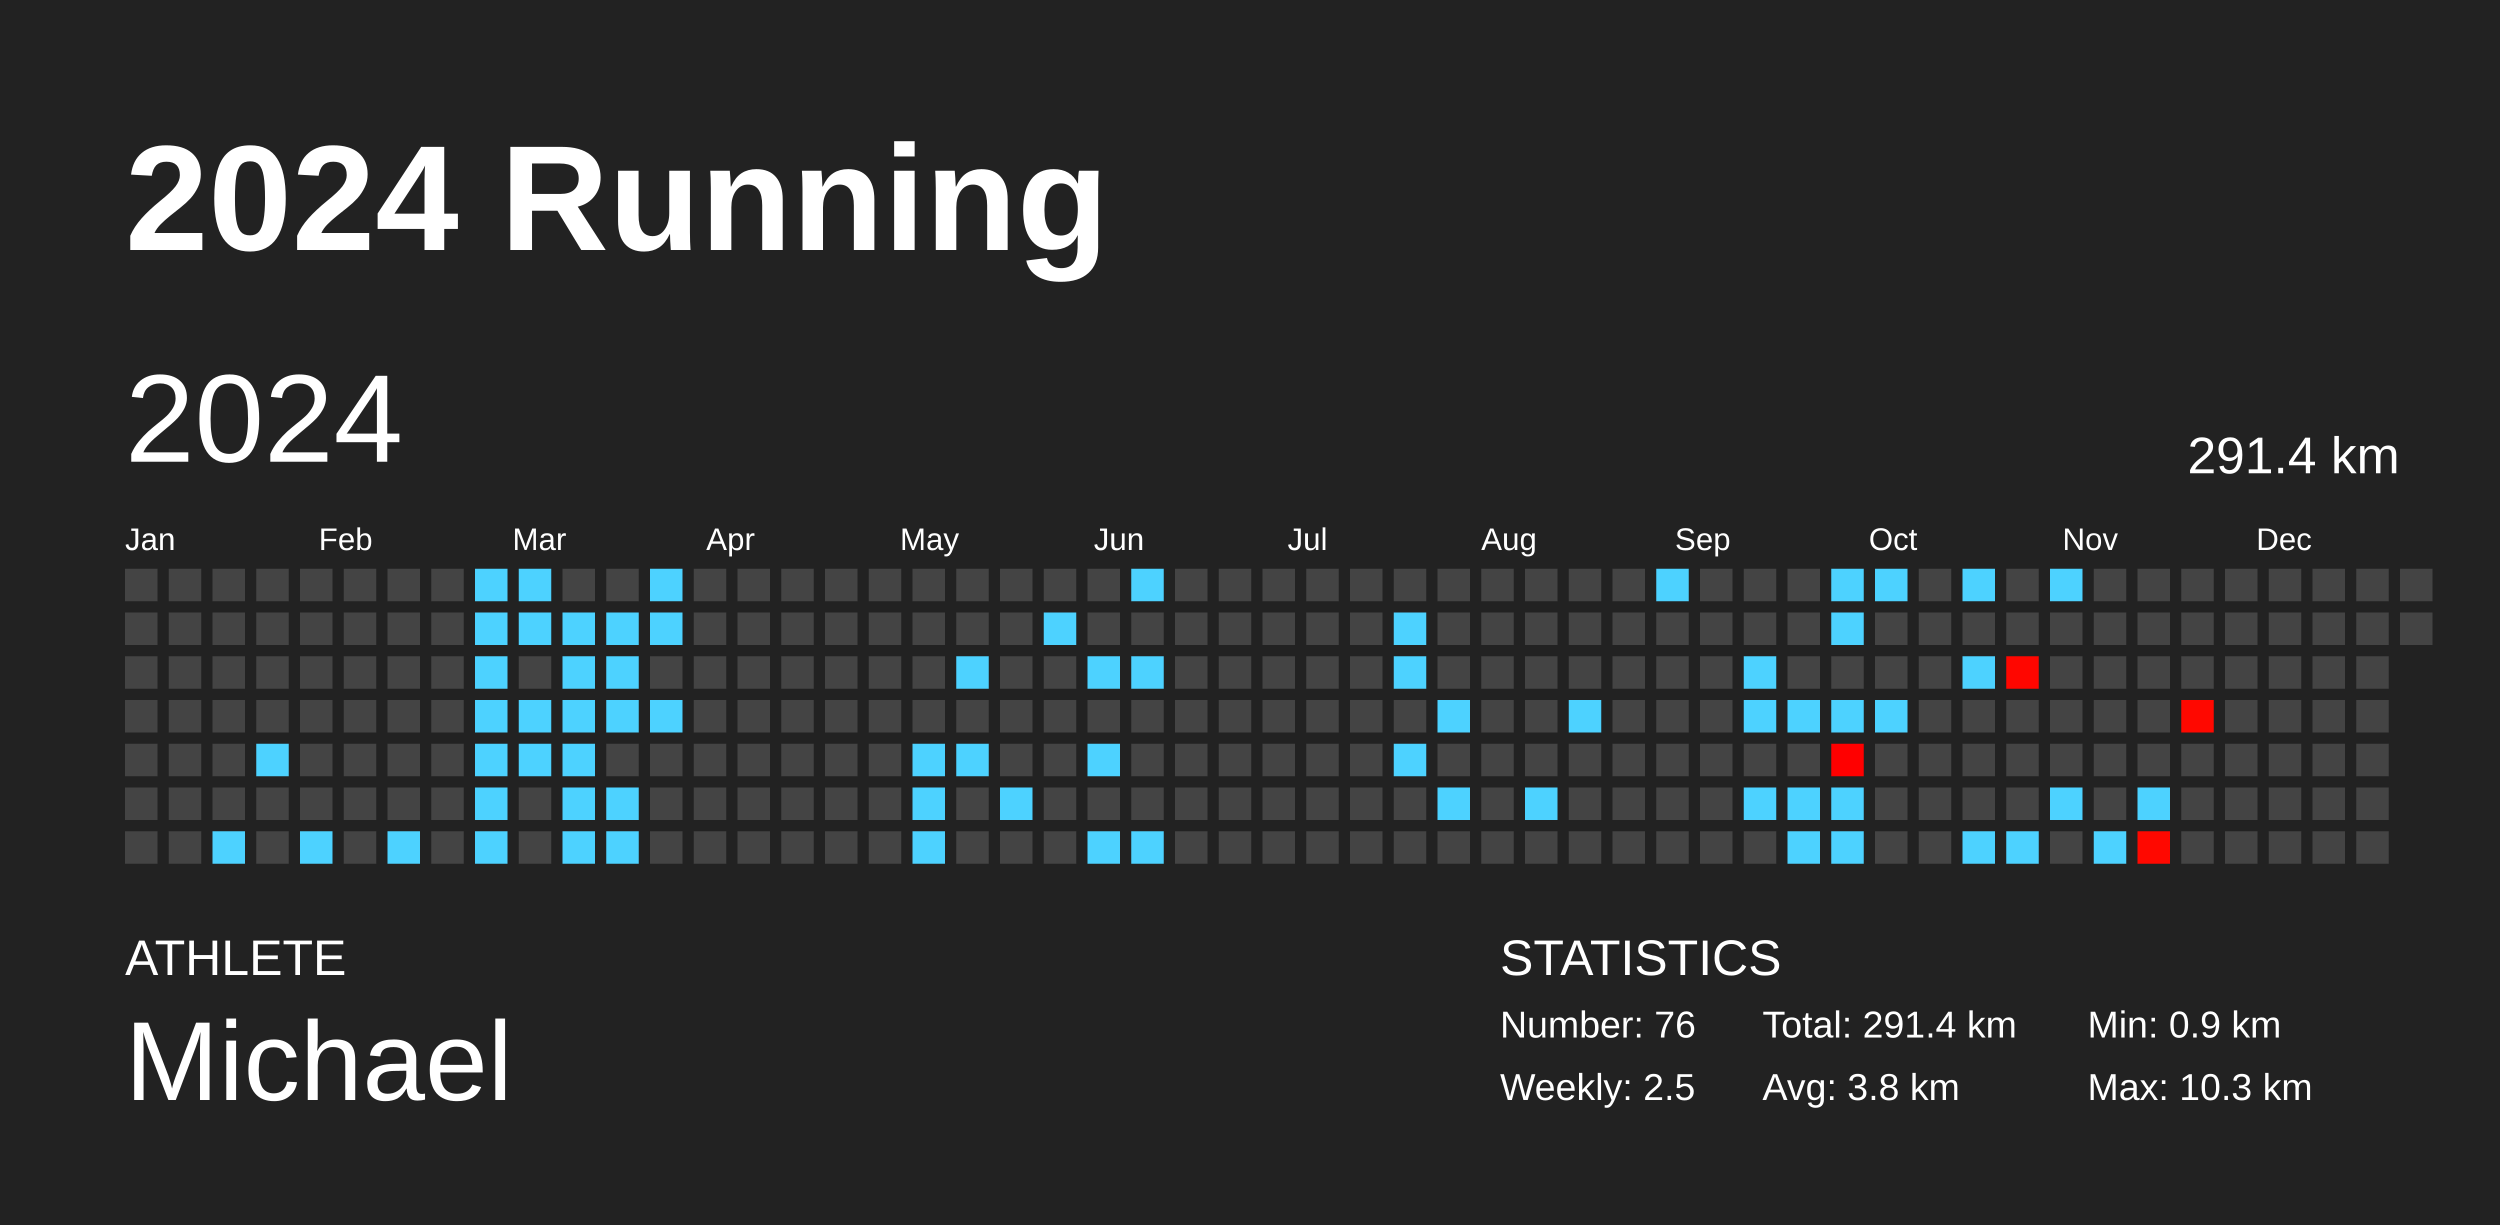
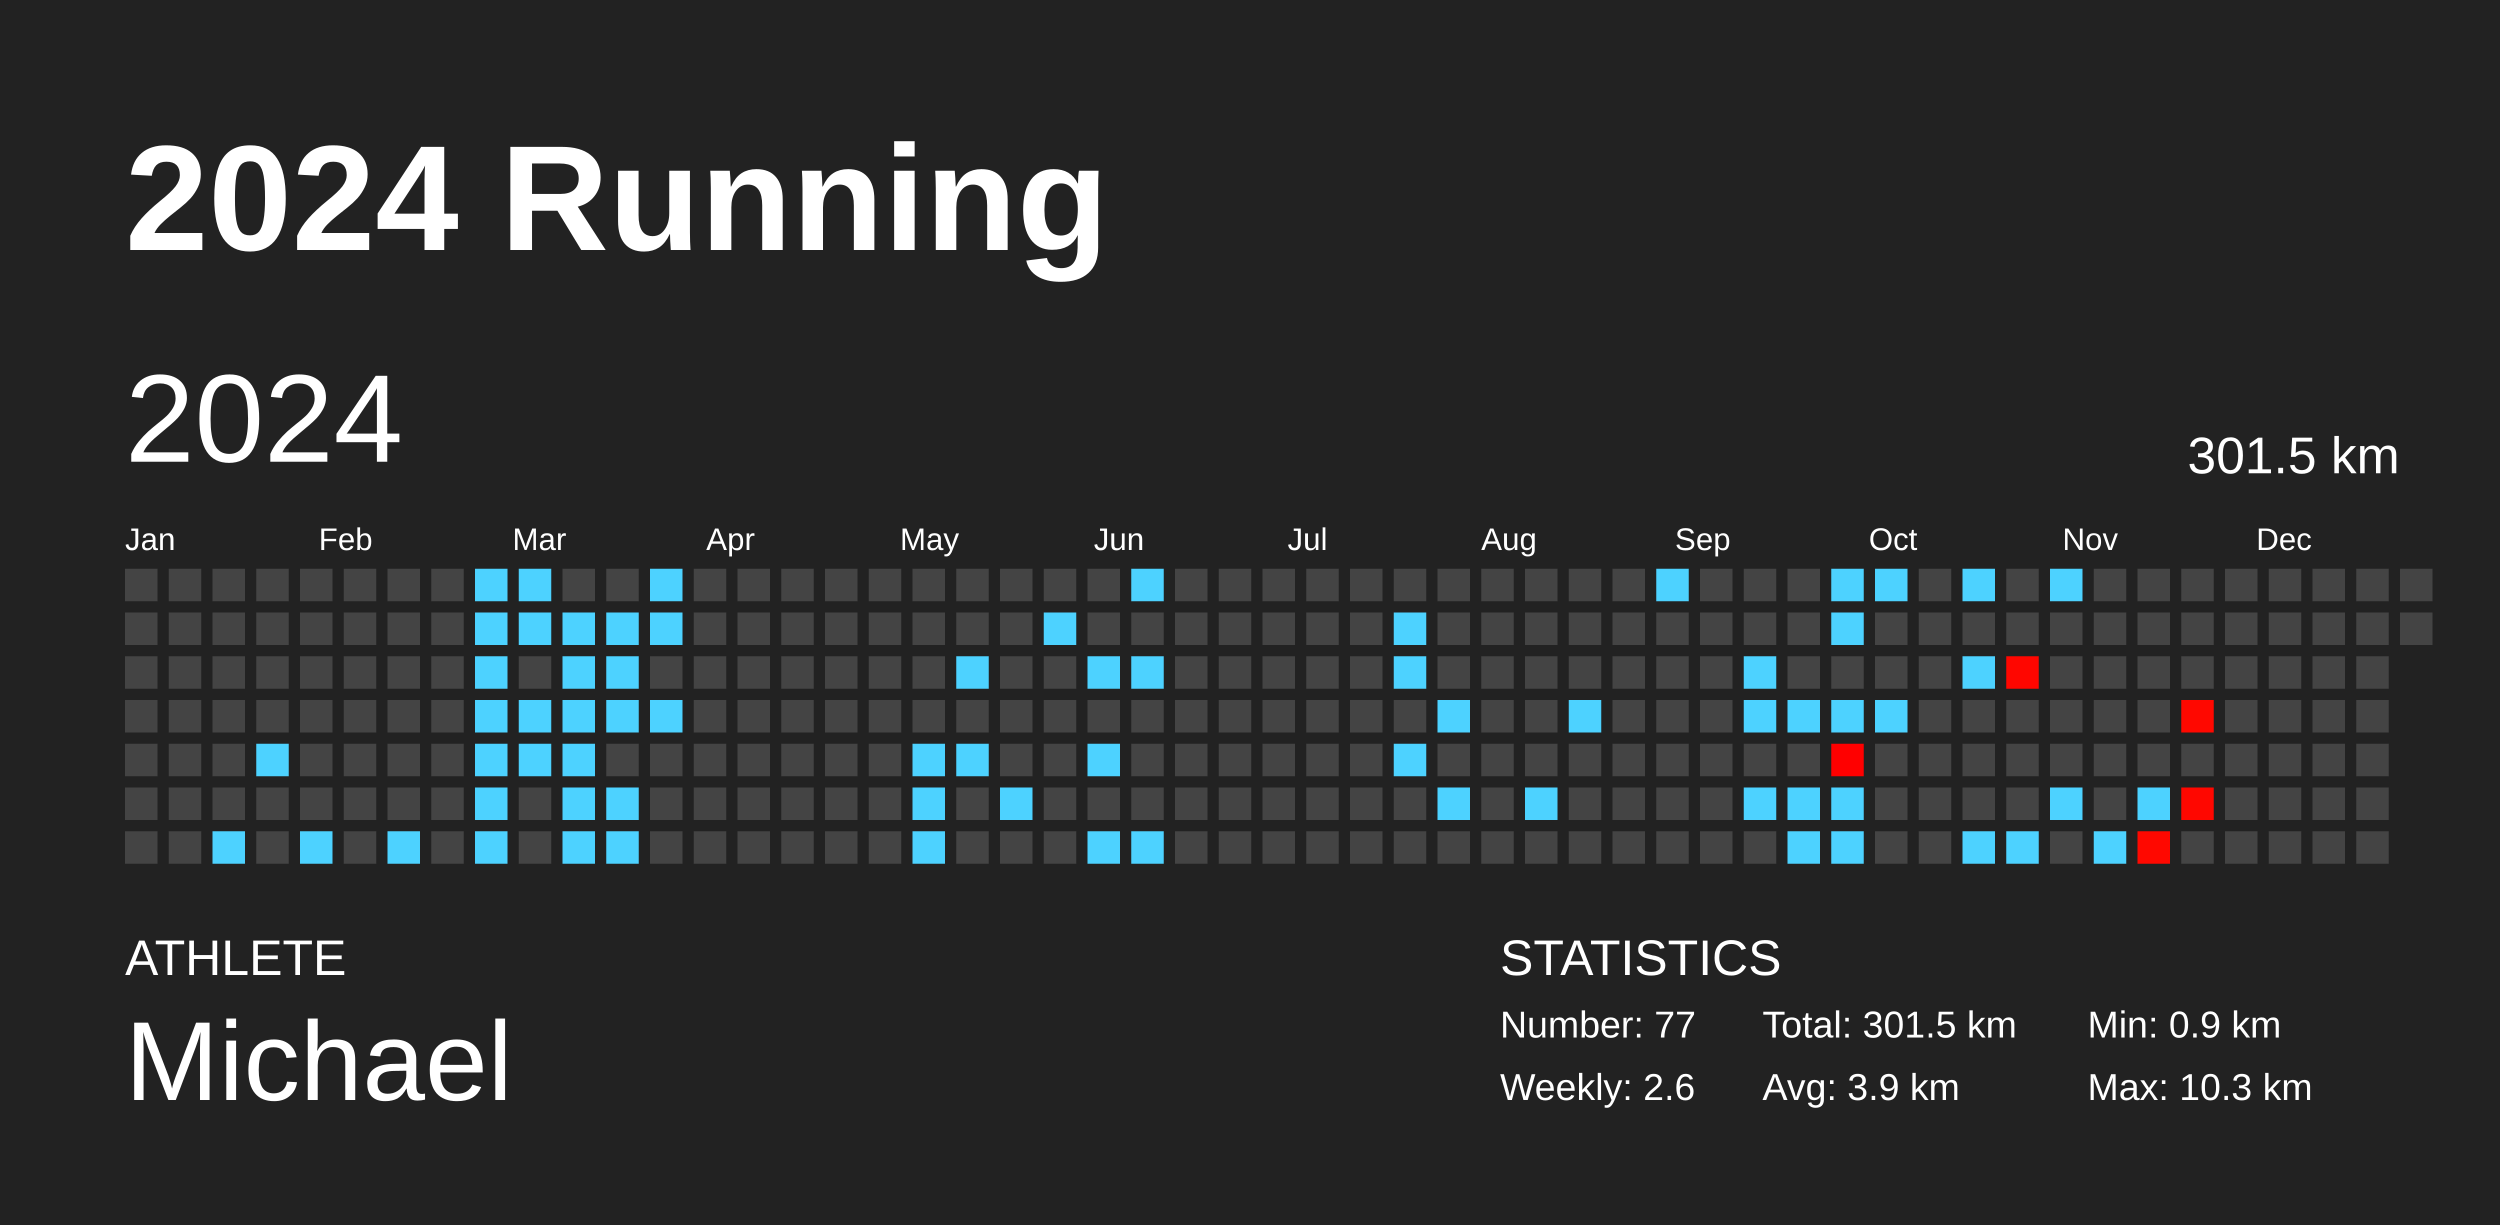
<svg xmlns="http://www.w3.org/2000/svg" baseProfile="full" height="98mm" version="1.1" viewBox="0,0,200,98" width="200mm">
  <defs />
  <rect fill="#222222" height="98" width="200" x="0" y="0" />
  <text fill="#FFFFFF" style="font-size:12px; font-family:Arial; font-weight:bold;" x="10" y="20">2024 Running</text>
  <text fill="#FFFFFF" style="font-size:4px; font-family:Arial" x="10" y="78">ATHLETE</text>
  <text fill="#FFFFFF" style="font-size:9px; font-family:Arial" x="10" y="88">Michael</text>
  <text fill="#FFFFFF" style="font-size:4px; font-family:Arial" x="120" y="78">STATISTICS</text>
-   <text fill="#FFFFFF" style="font-size:3px; font-family:Arial" x="120" y="83">Number: 76</text>
-   <text fill="#FFFFFF" style="font-size:3px; font-family:Arial" x="120" y="88">Weekly: 2.5</text>
-   <text fill="#FFFFFF" style="font-size:3px; font-family:Arial" x="141" y="83">Total: 291.4 km</text>
-   <text fill="#FFFFFF" style="font-size:3px; font-family:Arial" x="141" y="88">Avg: 3.8 km</text>
+   <text fill="#FFFFFF" style="font-size:3px; font-family:Arial" x="120" y="83">Number: 77</text>
+   <text fill="#FFFFFF" style="font-size:3px; font-family:Arial" x="120" y="88">Weekly: 2.6</text>
+   <text fill="#FFFFFF" style="font-size:3px; font-family:Arial" x="141" y="83">Total: 301.5 km</text>
+   <text fill="#FFFFFF" style="font-size:3px; font-family:Arial" x="141" y="88">Avg: 3.9 km</text>
  <text fill="#FFFFFF" style="font-size:3px; font-family:Arial" x="167" y="83">Min: 0.9 km</text>
  <text fill="#FFFFFF" style="font-size:3px; font-family:Arial" x="167" y="88">Max: 10.3 km</text>
  <text dominant-baseline="hanging" fill="#FFFFFF" style="font-size:10.0px; font-family:Arial;" x="10" y="30">2024</text>
-   <text dominant-baseline="hanging" fill="#FFFFFF" style="font-size:4.125px; font-family:Arial;" x="175" y="35">291.4 km</text>
+   <text dominant-baseline="hanging" fill="#FFFFFF" style="font-size:4.125px; font-family:Arial;" x="175" y="35">301.5 km</text>
  <text fill="#FFFFFF" style="font-size:2.5px; font-family:Arial" x="10.0" y="44">Jan</text>
  <text fill="#FFFFFF" style="font-size:2.5px; font-family:Arial" x="25.5" y="44">Feb</text>
  <text fill="#FFFFFF" style="font-size:2.5px; font-family:Arial" x="41.0" y="44">Mar</text>
  <text fill="#FFFFFF" style="font-size:2.5px; font-family:Arial" x="56.5" y="44">Apr</text>
  <text fill="#FFFFFF" style="font-size:2.5px; font-family:Arial" x="72.0" y="44">May</text>
  <text fill="#FFFFFF" style="font-size:2.5px; font-family:Arial" x="87.5" y="44">Jun</text>
  <text fill="#FFFFFF" style="font-size:2.5px; font-family:Arial" x="103.0" y="44">Jul</text>
  <text fill="#FFFFFF" style="font-size:2.5px; font-family:Arial" x="118.5" y="44">Aug</text>
  <text fill="#FFFFFF" style="font-size:2.5px; font-family:Arial" x="134.0" y="44">Sep</text>
  <text fill="#FFFFFF" style="font-size:2.5px; font-family:Arial" x="149.5" y="44">Oct</text>
  <text fill="#FFFFFF" style="font-size:2.5px; font-family:Arial" x="165.0" y="44">Nov</text>
  <text fill="#FFFFFF" style="font-size:2.5px; font-family:Arial" x="180.5" y="44">Dec</text>
  <rect fill="#444444" height="2.6" width="2.6" x="10.0" y="45.5" />
  <rect fill="#444444" height="2.6" width="2.6" x="10.0" y="49.0" />
  <rect fill="#444444" height="2.6" width="2.6" x="10.0" y="52.5" />
  <rect fill="#444444" height="2.6" width="2.6" x="10.0" y="56.0" />
  <rect fill="#444444" height="2.6" width="2.6" x="10.0" y="59.5" />
  <rect fill="#444444" height="2.6" width="2.6" x="10.0" y="63.0" />
  <rect fill="#444444" height="2.6" width="2.6" x="10.0" y="66.5" />
  <rect fill="#444444" height="2.6" width="2.6" x="13.5" y="45.5" />
  <rect fill="#444444" height="2.6" width="2.6" x="13.5" y="49.0" />
  <rect fill="#444444" height="2.6" width="2.6" x="13.5" y="52.5" />
  <rect fill="#444444" height="2.6" width="2.6" x="13.5" y="56.0" />
  <rect fill="#444444" height="2.6" width="2.6" x="13.5" y="59.5" />
  <rect fill="#444444" height="2.6" width="2.6" x="13.5" y="63.0" />
  <rect fill="#444444" height="2.6" width="2.6" x="13.5" y="66.5" />
  <rect fill="#444444" height="2.6" width="2.6" x="17.0" y="45.5" />
  <rect fill="#444444" height="2.6" width="2.6" x="17.0" y="49.0" />
  <rect fill="#444444" height="2.6" width="2.6" x="17.0" y="52.5" />
  <rect fill="#444444" height="2.6" width="2.6" x="17.0" y="56.0" />
  <rect fill="#444444" height="2.6" width="2.6" x="17.0" y="59.5" />
  <rect fill="#444444" height="2.6" width="2.6" x="17.0" y="63.0" />
  <rect fill="#4dd2ff" height="2.6" width="2.6" x="17.0" y="66.5" />
  <rect fill="#444444" height="2.6" width="2.6" x="20.5" y="45.5" />
  <rect fill="#444444" height="2.6" width="2.6" x="20.5" y="49.0" />
  <rect fill="#444444" height="2.6" width="2.6" x="20.5" y="52.5" />
  <rect fill="#444444" height="2.6" width="2.6" x="20.5" y="56.0" />
  <rect fill="#4dd2ff" height="2.6" width="2.6" x="20.5" y="59.5" />
  <rect fill="#444444" height="2.6" width="2.6" x="20.5" y="63.0" />
  <rect fill="#444444" height="2.6" width="2.6" x="20.5" y="66.5" />
  <rect fill="#444444" height="2.6" width="2.6" x="24.0" y="45.5" />
  <rect fill="#444444" height="2.6" width="2.6" x="24.0" y="49.0" />
  <rect fill="#444444" height="2.6" width="2.6" x="24.0" y="52.5" />
  <rect fill="#444444" height="2.6" width="2.6" x="24.0" y="56.0" />
  <rect fill="#444444" height="2.6" width="2.6" x="24.0" y="59.5" />
  <rect fill="#444444" height="2.6" width="2.6" x="24.0" y="63.0" />
  <rect fill="#4dd2ff" height="2.6" width="2.6" x="24.0" y="66.5" />
  <rect fill="#444444" height="2.6" width="2.6" x="27.5" y="45.5" />
  <rect fill="#444444" height="2.6" width="2.6" x="27.5" y="49.0" />
  <rect fill="#444444" height="2.6" width="2.6" x="27.5" y="52.5" />
  <rect fill="#444444" height="2.6" width="2.6" x="27.5" y="56.0" />
  <rect fill="#444444" height="2.6" width="2.6" x="27.5" y="59.5" />
  <rect fill="#444444" height="2.6" width="2.6" x="27.5" y="63.0" />
  <rect fill="#444444" height="2.6" width="2.6" x="27.5" y="66.5" />
  <rect fill="#444444" height="2.6" width="2.6" x="31.0" y="45.5" />
  <rect fill="#444444" height="2.6" width="2.6" x="31.0" y="49.0" />
  <rect fill="#444444" height="2.6" width="2.6" x="31.0" y="52.5" />
  <rect fill="#444444" height="2.6" width="2.6" x="31.0" y="56.0" />
  <rect fill="#444444" height="2.6" width="2.6" x="31.0" y="59.5" />
  <rect fill="#444444" height="2.6" width="2.6" x="31.0" y="63.0" />
  <rect fill="#4dd2ff" height="2.6" width="2.6" x="31.0" y="66.5" />
  <rect fill="#444444" height="2.6" width="2.6" x="34.5" y="45.5" />
  <rect fill="#444444" height="2.6" width="2.6" x="34.5" y="49.0" />
  <rect fill="#444444" height="2.6" width="2.6" x="34.5" y="52.5" />
  <rect fill="#444444" height="2.6" width="2.6" x="34.5" y="56.0" />
  <rect fill="#444444" height="2.6" width="2.6" x="34.5" y="59.5" />
  <rect fill="#444444" height="2.6" width="2.6" x="34.5" y="63.0" />
  <rect fill="#444444" height="2.6" width="2.6" x="34.5" y="66.5" />
  <rect fill="#4dd2ff" height="2.6" width="2.6" x="38.0" y="45.5" />
  <rect fill="#4dd2ff" height="2.6" width="2.6" x="38.0" y="49.0" />
  <rect fill="#4dd2ff" height="2.6" width="2.6" x="38.0" y="52.5" />
  <rect fill="#4dd2ff" height="2.6" width="2.6" x="38.0" y="56.0" />
  <rect fill="#4dd2ff" height="2.6" width="2.6" x="38.0" y="59.5" />
  <rect fill="#4dd2ff" height="2.6" width="2.6" x="38.0" y="63.0" />
  <rect fill="#4dd2ff" height="2.6" width="2.6" x="38.0" y="66.5" />
  <rect fill="#4dd2ff" height="2.6" width="2.6" x="41.5" y="45.5" />
  <rect fill="#4dd2ff" height="2.6" width="2.6" x="41.5" y="49.0" />
  <rect fill="#444444" height="2.6" width="2.6" x="41.5" y="52.5" />
  <rect fill="#4dd2ff" height="2.6" width="2.6" x="41.5" y="56.0" />
  <rect fill="#4dd2ff" height="2.6" width="2.6" x="41.5" y="59.5" />
  <rect fill="#444444" height="2.6" width="2.6" x="41.5" y="63.0" />
  <rect fill="#444444" height="2.6" width="2.6" x="41.5" y="66.5" />
  <rect fill="#444444" height="2.6" width="2.6" x="45.0" y="45.5" />
  <rect fill="#4dd2ff" height="2.6" width="2.6" x="45.0" y="49.0" />
  <rect fill="#4dd2ff" height="2.6" width="2.6" x="45.0" y="52.5" />
  <rect fill="#4dd2ff" height="2.6" width="2.6" x="45.0" y="56.0" />
  <rect fill="#4dd2ff" height="2.6" width="2.6" x="45.0" y="59.5" />
  <rect fill="#4dd2ff" height="2.6" width="2.6" x="45.0" y="63.0" />
  <rect fill="#4dd2ff" height="2.6" width="2.6" x="45.0" y="66.5" />
  <rect fill="#444444" height="2.6" width="2.6" x="48.5" y="45.5" />
  <rect fill="#4dd2ff" height="2.6" width="2.6" x="48.5" y="49.0" />
  <rect fill="#4dd2ff" height="2.6" width="2.6" x="48.5" y="52.5" />
  <rect fill="#4dd2ff" height="2.6" width="2.6" x="48.5" y="56.0" />
  <rect fill="#444444" height="2.6" width="2.6" x="48.5" y="59.5" />
  <rect fill="#4dd2ff" height="2.6" width="2.6" x="48.5" y="63.0" />
  <rect fill="#4dd2ff" height="2.6" width="2.6" x="48.5" y="66.5" />
  <rect fill="#4dd2ff" height="2.6" width="2.6" x="52.0" y="45.5" />
  <rect fill="#4dd2ff" height="2.6" width="2.6" x="52.0" y="49.0" />
  <rect fill="#444444" height="2.6" width="2.6" x="52.0" y="52.5" />
  <rect fill="#4dd2ff" height="2.6" width="2.6" x="52.0" y="56.0" />
  <rect fill="#444444" height="2.6" width="2.6" x="52.0" y="59.5" />
  <rect fill="#444444" height="2.6" width="2.6" x="52.0" y="63.0" />
  <rect fill="#444444" height="2.6" width="2.6" x="52.0" y="66.5" />
  <rect fill="#444444" height="2.6" width="2.6" x="55.5" y="45.5" />
  <rect fill="#444444" height="2.6" width="2.6" x="55.5" y="49.0" />
  <rect fill="#444444" height="2.6" width="2.6" x="55.5" y="52.5" />
  <rect fill="#444444" height="2.6" width="2.6" x="55.5" y="56.0" />
  <rect fill="#444444" height="2.6" width="2.6" x="55.5" y="59.5" />
  <rect fill="#444444" height="2.6" width="2.6" x="55.5" y="63.0" />
  <rect fill="#444444" height="2.6" width="2.6" x="55.5" y="66.5" />
  <rect fill="#444444" height="2.6" width="2.6" x="59.0" y="45.5" />
  <rect fill="#444444" height="2.6" width="2.6" x="59.0" y="49.0" />
  <rect fill="#444444" height="2.6" width="2.6" x="59.0" y="52.5" />
  <rect fill="#444444" height="2.6" width="2.6" x="59.0" y="56.0" />
  <rect fill="#444444" height="2.6" width="2.6" x="59.0" y="59.5" />
  <rect fill="#444444" height="2.6" width="2.6" x="59.0" y="63.0" />
  <rect fill="#444444" height="2.6" width="2.6" x="59.0" y="66.5" />
  <rect fill="#444444" height="2.6" width="2.6" x="62.5" y="45.5" />
  <rect fill="#444444" height="2.6" width="2.6" x="62.5" y="49.0" />
  <rect fill="#444444" height="2.6" width="2.6" x="62.5" y="52.5" />
  <rect fill="#444444" height="2.6" width="2.6" x="62.5" y="56.0" />
  <rect fill="#444444" height="2.6" width="2.6" x="62.5" y="59.5" />
  <rect fill="#444444" height="2.6" width="2.6" x="62.5" y="63.0" />
  <rect fill="#444444" height="2.6" width="2.6" x="62.5" y="66.5" />
  <rect fill="#444444" height="2.6" width="2.6" x="66.0" y="45.5" />
  <rect fill="#444444" height="2.6" width="2.6" x="66.0" y="49.0" />
  <rect fill="#444444" height="2.6" width="2.6" x="66.0" y="52.5" />
  <rect fill="#444444" height="2.6" width="2.6" x="66.0" y="56.0" />
  <rect fill="#444444" height="2.6" width="2.6" x="66.0" y="59.5" />
  <rect fill="#444444" height="2.6" width="2.6" x="66.0" y="63.0" />
  <rect fill="#444444" height="2.6" width="2.6" x="66.0" y="66.5" />
  <rect fill="#444444" height="2.6" width="2.6" x="69.5" y="45.5" />
  <rect fill="#444444" height="2.6" width="2.6" x="69.5" y="49.0" />
  <rect fill="#444444" height="2.6" width="2.6" x="69.5" y="52.5" />
  <rect fill="#444444" height="2.6" width="2.6" x="69.5" y="56.0" />
  <rect fill="#444444" height="2.6" width="2.6" x="69.5" y="59.5" />
  <rect fill="#444444" height="2.6" width="2.6" x="69.5" y="63.0" />
  <rect fill="#444444" height="2.6" width="2.6" x="69.5" y="66.5" />
  <rect fill="#444444" height="2.6" width="2.6" x="73.0" y="45.5" />
  <rect fill="#444444" height="2.6" width="2.6" x="73.0" y="49.0" />
  <rect fill="#444444" height="2.6" width="2.6" x="73.0" y="52.5" />
  <rect fill="#444444" height="2.6" width="2.6" x="73.0" y="56.0" />
  <rect fill="#4dd2ff" height="2.6" width="2.6" x="73.0" y="59.5" />
  <rect fill="#4dd2ff" height="2.6" width="2.6" x="73.0" y="63.0" />
  <rect fill="#4dd2ff" height="2.6" width="2.6" x="73.0" y="66.5" />
  <rect fill="#444444" height="2.6" width="2.6" x="76.5" y="45.5" />
  <rect fill="#444444" height="2.6" width="2.6" x="76.5" y="49.0" />
  <rect fill="#4dd2ff" height="2.6" width="2.6" x="76.5" y="52.5" />
  <rect fill="#444444" height="2.6" width="2.6" x="76.5" y="56.0" />
  <rect fill="#4dd2ff" height="2.6" width="2.6" x="76.5" y="59.5" />
  <rect fill="#444444" height="2.6" width="2.6" x="76.5" y="63.0" />
  <rect fill="#444444" height="2.6" width="2.6" x="76.5" y="66.5" />
  <rect fill="#444444" height="2.6" width="2.6" x="80.0" y="45.5" />
  <rect fill="#444444" height="2.6" width="2.6" x="80.0" y="49.0" />
  <rect fill="#444444" height="2.6" width="2.6" x="80.0" y="52.5" />
  <rect fill="#444444" height="2.6" width="2.6" x="80.0" y="56.0" />
  <rect fill="#444444" height="2.6" width="2.6" x="80.0" y="59.5" />
  <rect fill="#4dd2ff" height="2.6" width="2.6" x="80.0" y="63.0" />
  <rect fill="#444444" height="2.6" width="2.6" x="80.0" y="66.5" />
  <rect fill="#444444" height="2.6" width="2.6" x="83.5" y="45.5" />
  <rect fill="#4dd2ff" height="2.6" width="2.6" x="83.5" y="49.0" />
  <rect fill="#444444" height="2.6" width="2.6" x="83.5" y="52.5" />
  <rect fill="#444444" height="2.6" width="2.6" x="83.5" y="56.0" />
  <rect fill="#444444" height="2.6" width="2.6" x="83.5" y="59.5" />
  <rect fill="#444444" height="2.6" width="2.6" x="83.5" y="63.0" />
  <rect fill="#444444" height="2.6" width="2.6" x="83.5" y="66.5" />
  <rect fill="#444444" height="2.6" width="2.6" x="87.0" y="45.5" />
  <rect fill="#444444" height="2.6" width="2.6" x="87.0" y="49.0" />
  <rect fill="#4dd2ff" height="2.6" width="2.6" x="87.0" y="52.5" />
  <rect fill="#444444" height="2.6" width="2.6" x="87.0" y="56.0" />
  <rect fill="#4dd2ff" height="2.6" width="2.6" x="87.0" y="59.5" />
  <rect fill="#444444" height="2.6" width="2.6" x="87.0" y="63.0" />
  <rect fill="#4dd2ff" height="2.6" width="2.6" x="87.0" y="66.5" />
  <rect fill="#4dd2ff" height="2.6" width="2.6" x="90.5" y="45.5" />
  <rect fill="#444444" height="2.6" width="2.6" x="90.5" y="49.0" />
  <rect fill="#4dd2ff" height="2.6" width="2.6" x="90.5" y="52.5" />
  <rect fill="#444444" height="2.6" width="2.6" x="90.5" y="56.0" />
  <rect fill="#444444" height="2.6" width="2.6" x="90.5" y="59.5" />
  <rect fill="#444444" height="2.6" width="2.6" x="90.5" y="63.0" />
  <rect fill="#4dd2ff" height="2.6" width="2.6" x="90.5" y="66.5" />
  <rect fill="#444444" height="2.6" width="2.6" x="94.0" y="45.5" />
  <rect fill="#444444" height="2.6" width="2.6" x="94.0" y="49.0" />
  <rect fill="#444444" height="2.6" width="2.6" x="94.0" y="52.5" />
  <rect fill="#444444" height="2.6" width="2.6" x="94.0" y="56.0" />
  <rect fill="#444444" height="2.6" width="2.6" x="94.0" y="59.5" />
  <rect fill="#444444" height="2.6" width="2.6" x="94.0" y="63.0" />
  <rect fill="#444444" height="2.6" width="2.6" x="94.0" y="66.5" />
  <rect fill="#444444" height="2.6" width="2.6" x="97.5" y="45.5" />
  <rect fill="#444444" height="2.6" width="2.6" x="97.5" y="49.0" />
  <rect fill="#444444" height="2.6" width="2.6" x="97.5" y="52.5" />
  <rect fill="#444444" height="2.6" width="2.6" x="97.5" y="56.0" />
  <rect fill="#444444" height="2.6" width="2.6" x="97.5" y="59.5" />
  <rect fill="#444444" height="2.6" width="2.6" x="97.5" y="63.0" />
  <rect fill="#444444" height="2.6" width="2.6" x="97.5" y="66.5" />
  <rect fill="#444444" height="2.6" width="2.6" x="101.0" y="45.5" />
  <rect fill="#444444" height="2.6" width="2.6" x="101.0" y="49.0" />
  <rect fill="#444444" height="2.6" width="2.6" x="101.0" y="52.5" />
  <rect fill="#444444" height="2.6" width="2.6" x="101.0" y="56.0" />
  <rect fill="#444444" height="2.6" width="2.6" x="101.0" y="59.5" />
  <rect fill="#444444" height="2.6" width="2.6" x="101.0" y="63.0" />
  <rect fill="#444444" height="2.6" width="2.6" x="101.0" y="66.5" />
  <rect fill="#444444" height="2.6" width="2.6" x="104.5" y="45.5" />
  <rect fill="#444444" height="2.6" width="2.6" x="104.5" y="49.0" />
  <rect fill="#444444" height="2.6" width="2.6" x="104.5" y="52.5" />
  <rect fill="#444444" height="2.6" width="2.6" x="104.5" y="56.0" />
  <rect fill="#444444" height="2.6" width="2.6" x="104.5" y="59.5" />
  <rect fill="#444444" height="2.6" width="2.6" x="104.5" y="63.0" />
  <rect fill="#444444" height="2.6" width="2.6" x="104.5" y="66.5" />
  <rect fill="#444444" height="2.6" width="2.6" x="108.0" y="45.5" />
  <rect fill="#444444" height="2.6" width="2.6" x="108.0" y="49.0" />
  <rect fill="#444444" height="2.6" width="2.6" x="108.0" y="52.5" />
  <rect fill="#444444" height="2.6" width="2.6" x="108.0" y="56.0" />
  <rect fill="#444444" height="2.6" width="2.6" x="108.0" y="59.5" />
  <rect fill="#444444" height="2.6" width="2.6" x="108.0" y="63.0" />
  <rect fill="#444444" height="2.6" width="2.6" x="108.0" y="66.5" />
  <rect fill="#444444" height="2.6" width="2.6" x="111.5" y="45.5" />
  <rect fill="#4dd2ff" height="2.6" width="2.6" x="111.5" y="49.0" />
  <rect fill="#4dd2ff" height="2.6" width="2.6" x="111.5" y="52.5" />
  <rect fill="#444444" height="2.6" width="2.6" x="111.5" y="56.0" />
  <rect fill="#4dd2ff" height="2.6" width="2.6" x="111.5" y="59.5" />
  <rect fill="#444444" height="2.6" width="2.6" x="111.5" y="63.0" />
  <rect fill="#444444" height="2.6" width="2.6" x="111.5" y="66.5" />
  <rect fill="#444444" height="2.6" width="2.6" x="115.0" y="45.5" />
  <rect fill="#444444" height="2.6" width="2.6" x="115.0" y="49.0" />
  <rect fill="#444444" height="2.6" width="2.6" x="115.0" y="52.5" />
  <rect fill="#4dd2ff" height="2.6" width="2.6" x="115.0" y="56.0" />
  <rect fill="#444444" height="2.6" width="2.6" x="115.0" y="59.5" />
  <rect fill="#4dd2ff" height="2.6" width="2.6" x="115.0" y="63.0" />
  <rect fill="#444444" height="2.6" width="2.6" x="115.0" y="66.5" />
  <rect fill="#444444" height="2.6" width="2.6" x="118.5" y="45.5" />
  <rect fill="#444444" height="2.6" width="2.6" x="118.5" y="49.0" />
  <rect fill="#444444" height="2.6" width="2.6" x="118.5" y="52.5" />
  <rect fill="#444444" height="2.6" width="2.6" x="118.5" y="56.0" />
  <rect fill="#444444" height="2.6" width="2.6" x="118.5" y="59.5" />
  <rect fill="#444444" height="2.6" width="2.6" x="118.5" y="63.0" />
  <rect fill="#444444" height="2.6" width="2.6" x="118.5" y="66.5" />
  <rect fill="#444444" height="2.6" width="2.6" x="122.0" y="45.5" />
  <rect fill="#444444" height="2.6" width="2.6" x="122.0" y="49.0" />
  <rect fill="#444444" height="2.6" width="2.6" x="122.0" y="52.5" />
  <rect fill="#444444" height="2.6" width="2.6" x="122.0" y="56.0" />
  <rect fill="#444444" height="2.6" width="2.6" x="122.0" y="59.5" />
  <rect fill="#4dd2ff" height="2.6" width="2.6" x="122.0" y="63.0" />
  <rect fill="#444444" height="2.6" width="2.6" x="122.0" y="66.5" />
  <rect fill="#444444" height="2.6" width="2.6" x="125.5" y="45.5" />
  <rect fill="#444444" height="2.6" width="2.6" x="125.5" y="49.0" />
  <rect fill="#444444" height="2.6" width="2.6" x="125.5" y="52.5" />
  <rect fill="#4dd2ff" height="2.6" width="2.6" x="125.5" y="56.0" />
  <rect fill="#444444" height="2.6" width="2.6" x="125.5" y="59.5" />
  <rect fill="#444444" height="2.6" width="2.6" x="125.5" y="63.0" />
  <rect fill="#444444" height="2.6" width="2.6" x="125.5" y="66.5" />
  <rect fill="#444444" height="2.6" width="2.6" x="129.0" y="45.5" />
  <rect fill="#444444" height="2.6" width="2.6" x="129.0" y="49.0" />
  <rect fill="#444444" height="2.6" width="2.6" x="129.0" y="52.5" />
  <rect fill="#444444" height="2.6" width="2.6" x="129.0" y="56.0" />
  <rect fill="#444444" height="2.6" width="2.6" x="129.0" y="59.5" />
  <rect fill="#444444" height="2.6" width="2.6" x="129.0" y="63.0" />
  <rect fill="#444444" height="2.6" width="2.6" x="129.0" y="66.5" />
  <rect fill="#4dd2ff" height="2.6" width="2.6" x="132.5" y="45.5" />
  <rect fill="#444444" height="2.6" width="2.6" x="132.5" y="49.0" />
  <rect fill="#444444" height="2.6" width="2.6" x="132.5" y="52.5" />
  <rect fill="#444444" height="2.6" width="2.6" x="132.5" y="56.0" />
  <rect fill="#444444" height="2.6" width="2.6" x="132.5" y="59.5" />
  <rect fill="#444444" height="2.6" width="2.6" x="132.5" y="63.0" />
  <rect fill="#444444" height="2.6" width="2.6" x="132.5" y="66.5" />
  <rect fill="#444444" height="2.6" width="2.6" x="136.0" y="45.5" />
  <rect fill="#444444" height="2.6" width="2.6" x="136.0" y="49.0" />
  <rect fill="#444444" height="2.6" width="2.6" x="136.0" y="52.5" />
  <rect fill="#444444" height="2.6" width="2.6" x="136.0" y="56.0" />
  <rect fill="#444444" height="2.6" width="2.6" x="136.0" y="59.5" />
  <rect fill="#444444" height="2.6" width="2.6" x="136.0" y="63.0" />
  <rect fill="#444444" height="2.6" width="2.6" x="136.0" y="66.5" />
  <rect fill="#444444" height="2.6" width="2.6" x="139.5" y="45.5" />
  <rect fill="#444444" height="2.6" width="2.6" x="139.5" y="49.0" />
  <rect fill="#4dd2ff" height="2.6" width="2.6" x="139.5" y="52.5" />
  <rect fill="#4dd2ff" height="2.6" width="2.6" x="139.5" y="56.0" />
  <rect fill="#444444" height="2.6" width="2.6" x="139.5" y="59.5" />
  <rect fill="#4dd2ff" height="2.6" width="2.6" x="139.5" y="63.0" />
  <rect fill="#444444" height="2.6" width="2.6" x="139.5" y="66.5" />
  <rect fill="#444444" height="2.6" width="2.6" x="143.0" y="45.5" />
  <rect fill="#444444" height="2.6" width="2.6" x="143.0" y="49.0" />
  <rect fill="#444444" height="2.6" width="2.6" x="143.0" y="52.5" />
  <rect fill="#4dd2ff" height="2.6" width="2.6" x="143.0" y="56.0" />
  <rect fill="#444444" height="2.6" width="2.6" x="143.0" y="59.5" />
  <rect fill="#4dd2ff" height="2.6" width="2.6" x="143.0" y="63.0" />
  <rect fill="#4dd2ff" height="2.6" width="2.6" x="143.0" y="66.5" />
  <rect fill="#4dd2ff" height="2.6" width="2.6" x="146.5" y="45.5" />
  <rect fill="#4dd2ff" height="2.6" width="2.6" x="146.5" y="49.0" />
  <rect fill="#444444" height="2.6" width="2.6" x="146.5" y="52.5" />
  <rect fill="#4dd2ff" height="2.6" width="2.6" x="146.5" y="56.0" />
  <rect fill="#ff0000" height="2.6" width="2.6" x="146.5" y="59.5" />
  <rect fill="#4dd2ff" height="2.6" width="2.6" x="146.5" y="63.0" />
  <rect fill="#4dd2ff" height="2.6" width="2.6" x="146.5" y="66.5" />
  <rect fill="#4dd2ff" height="2.6" width="2.6" x="150.0" y="45.5" />
  <rect fill="#444444" height="2.6" width="2.6" x="150.0" y="49.0" />
  <rect fill="#444444" height="2.6" width="2.6" x="150.0" y="52.5" />
  <rect fill="#4dd2ff" height="2.6" width="2.6" x="150.0" y="56.0" />
  <rect fill="#444444" height="2.6" width="2.6" x="150.0" y="59.5" />
  <rect fill="#444444" height="2.6" width="2.6" x="150.0" y="63.0" />
  <rect fill="#444444" height="2.6" width="2.6" x="150.0" y="66.5" />
  <rect fill="#444444" height="2.6" width="2.6" x="153.5" y="45.5" />
  <rect fill="#444444" height="2.6" width="2.6" x="153.5" y="49.0" />
  <rect fill="#444444" height="2.6" width="2.6" x="153.5" y="52.5" />
  <rect fill="#444444" height="2.6" width="2.6" x="153.5" y="56.0" />
  <rect fill="#444444" height="2.6" width="2.6" x="153.5" y="59.5" />
  <rect fill="#444444" height="2.6" width="2.6" x="153.5" y="63.0" />
  <rect fill="#444444" height="2.6" width="2.6" x="153.5" y="66.5" />
  <rect fill="#4dd2ff" height="2.6" width="2.6" x="157.0" y="45.5" />
  <rect fill="#444444" height="2.6" width="2.6" x="157.0" y="49.0" />
  <rect fill="#4dd2ff" height="2.6" width="2.6" x="157.0" y="52.5" />
  <rect fill="#444444" height="2.6" width="2.6" x="157.0" y="56.0" />
  <rect fill="#444444" height="2.6" width="2.6" x="157.0" y="59.5" />
  <rect fill="#444444" height="2.6" width="2.6" x="157.0" y="63.0" />
  <rect fill="#4dd2ff" height="2.6" width="2.6" x="157.0" y="66.5" />
  <rect fill="#444444" height="2.6" width="2.6" x="160.5" y="45.5" />
  <rect fill="#444444" height="2.6" width="2.6" x="160.5" y="49.0" />
  <rect fill="#ff0600" height="2.6" width="2.6" x="160.5" y="52.5" />
  <rect fill="#444444" height="2.6" width="2.6" x="160.5" y="56.0" />
  <rect fill="#444444" height="2.6" width="2.6" x="160.5" y="59.5" />
  <rect fill="#444444" height="2.6" width="2.6" x="160.5" y="63.0" />
  <rect fill="#4dd2ff" height="2.6" width="2.6" x="160.5" y="66.5" />
  <rect fill="#4dd2ff" height="2.6" width="2.6" x="164.0" y="45.5" />
  <rect fill="#444444" height="2.6" width="2.6" x="164.0" y="49.0" />
  <rect fill="#444444" height="2.6" width="2.6" x="164.0" y="52.5" />
  <rect fill="#444444" height="2.6" width="2.6" x="164.0" y="56.0" />
  <rect fill="#444444" height="2.6" width="2.6" x="164.0" y="59.5" />
  <rect fill="#4dd2ff" height="2.6" width="2.6" x="164.0" y="63.0" />
  <rect fill="#444444" height="2.6" width="2.6" x="164.0" y="66.5" />
  <rect fill="#444444" height="2.6" width="2.6" x="167.5" y="45.5" />
  <rect fill="#444444" height="2.6" width="2.6" x="167.5" y="49.0" />
  <rect fill="#444444" height="2.6" width="2.6" x="167.5" y="52.5" />
  <rect fill="#444444" height="2.6" width="2.6" x="167.5" y="56.0" />
  <rect fill="#444444" height="2.6" width="2.6" x="167.5" y="59.5" />
  <rect fill="#444444" height="2.6" width="2.6" x="167.5" y="63.0" />
  <rect fill="#4dd2ff" height="2.6" width="2.6" x="167.5" y="66.5" />
  <rect fill="#444444" height="2.6" width="2.6" x="171.0" y="45.5" />
  <rect fill="#444444" height="2.6" width="2.6" x="171.0" y="49.0" />
  <rect fill="#444444" height="2.6" width="2.6" x="171.0" y="52.5" />
  <rect fill="#444444" height="2.6" width="2.6" x="171.0" y="56.0" />
  <rect fill="#444444" height="2.6" width="2.6" x="171.0" y="59.5" />
  <rect fill="#4dd2ff" height="2.6" width="2.6" x="171.0" y="63.0" />
  <rect fill="#ff0800" height="2.6" width="2.6" x="171.0" y="66.5" />
  <rect fill="#444444" height="2.6" width="2.6" x="174.5" y="45.5" />
  <rect fill="#444444" height="2.6" width="2.6" x="174.5" y="49.0" />
  <rect fill="#444444" height="2.6" width="2.6" x="174.5" y="52.5" />
  <rect fill="#ff0800" height="2.6" width="2.6" x="174.5" y="56.0" />
  <rect fill="#444444" height="2.6" width="2.6" x="174.5" y="59.5" />
-   <rect fill="#444444" height="2.6" width="2.6" x="174.5" y="63.0" />
+   <rect fill="#ff0700" height="2.6" width="2.6" x="174.5" y="63.0" />
  <rect fill="#444444" height="2.6" width="2.6" x="174.5" y="66.5" />
  <rect fill="#444444" height="2.6" width="2.6" x="178.0" y="45.5" />
  <rect fill="#444444" height="2.6" width="2.6" x="178.0" y="49.0" />
  <rect fill="#444444" height="2.6" width="2.6" x="178.0" y="52.5" />
  <rect fill="#444444" height="2.6" width="2.6" x="178.0" y="56.0" />
  <rect fill="#444444" height="2.6" width="2.6" x="178.0" y="59.5" />
  <rect fill="#444444" height="2.6" width="2.6" x="178.0" y="63.0" />
  <rect fill="#444444" height="2.6" width="2.6" x="178.0" y="66.5" />
  <rect fill="#444444" height="2.6" width="2.6" x="181.5" y="45.5" />
  <rect fill="#444444" height="2.6" width="2.6" x="181.5" y="49.0" />
  <rect fill="#444444" height="2.6" width="2.6" x="181.5" y="52.5" />
  <rect fill="#444444" height="2.6" width="2.6" x="181.5" y="56.0" />
  <rect fill="#444444" height="2.6" width="2.6" x="181.5" y="59.5" />
  <rect fill="#444444" height="2.6" width="2.6" x="181.5" y="63.0" />
  <rect fill="#444444" height="2.6" width="2.6" x="181.5" y="66.5" />
  <rect fill="#444444" height="2.6" width="2.6" x="185.0" y="45.5" />
  <rect fill="#444444" height="2.6" width="2.6" x="185.0" y="49.0" />
  <rect fill="#444444" height="2.6" width="2.6" x="185.0" y="52.5" />
  <rect fill="#444444" height="2.6" width="2.6" x="185.0" y="56.0" />
  <rect fill="#444444" height="2.6" width="2.6" x="185.0" y="59.5" />
  <rect fill="#444444" height="2.6" width="2.6" x="185.0" y="63.0" />
  <rect fill="#444444" height="2.6" width="2.6" x="185.0" y="66.5" />
  <rect fill="#444444" height="2.6" width="2.6" x="188.5" y="45.5" />
  <rect fill="#444444" height="2.6" width="2.6" x="188.5" y="49.0" />
  <rect fill="#444444" height="2.6" width="2.6" x="188.5" y="52.5" />
  <rect fill="#444444" height="2.6" width="2.6" x="188.5" y="56.0" />
  <rect fill="#444444" height="2.6" width="2.6" x="188.5" y="59.5" />
  <rect fill="#444444" height="2.6" width="2.6" x="188.5" y="63.0" />
  <rect fill="#444444" height="2.6" width="2.6" x="188.5" y="66.5" />
  <rect fill="#444444" height="2.6" width="2.6" x="192.0" y="45.5" />
  <rect fill="#444444" height="2.6" width="2.6" x="192.0" y="49.0" />
</svg>
